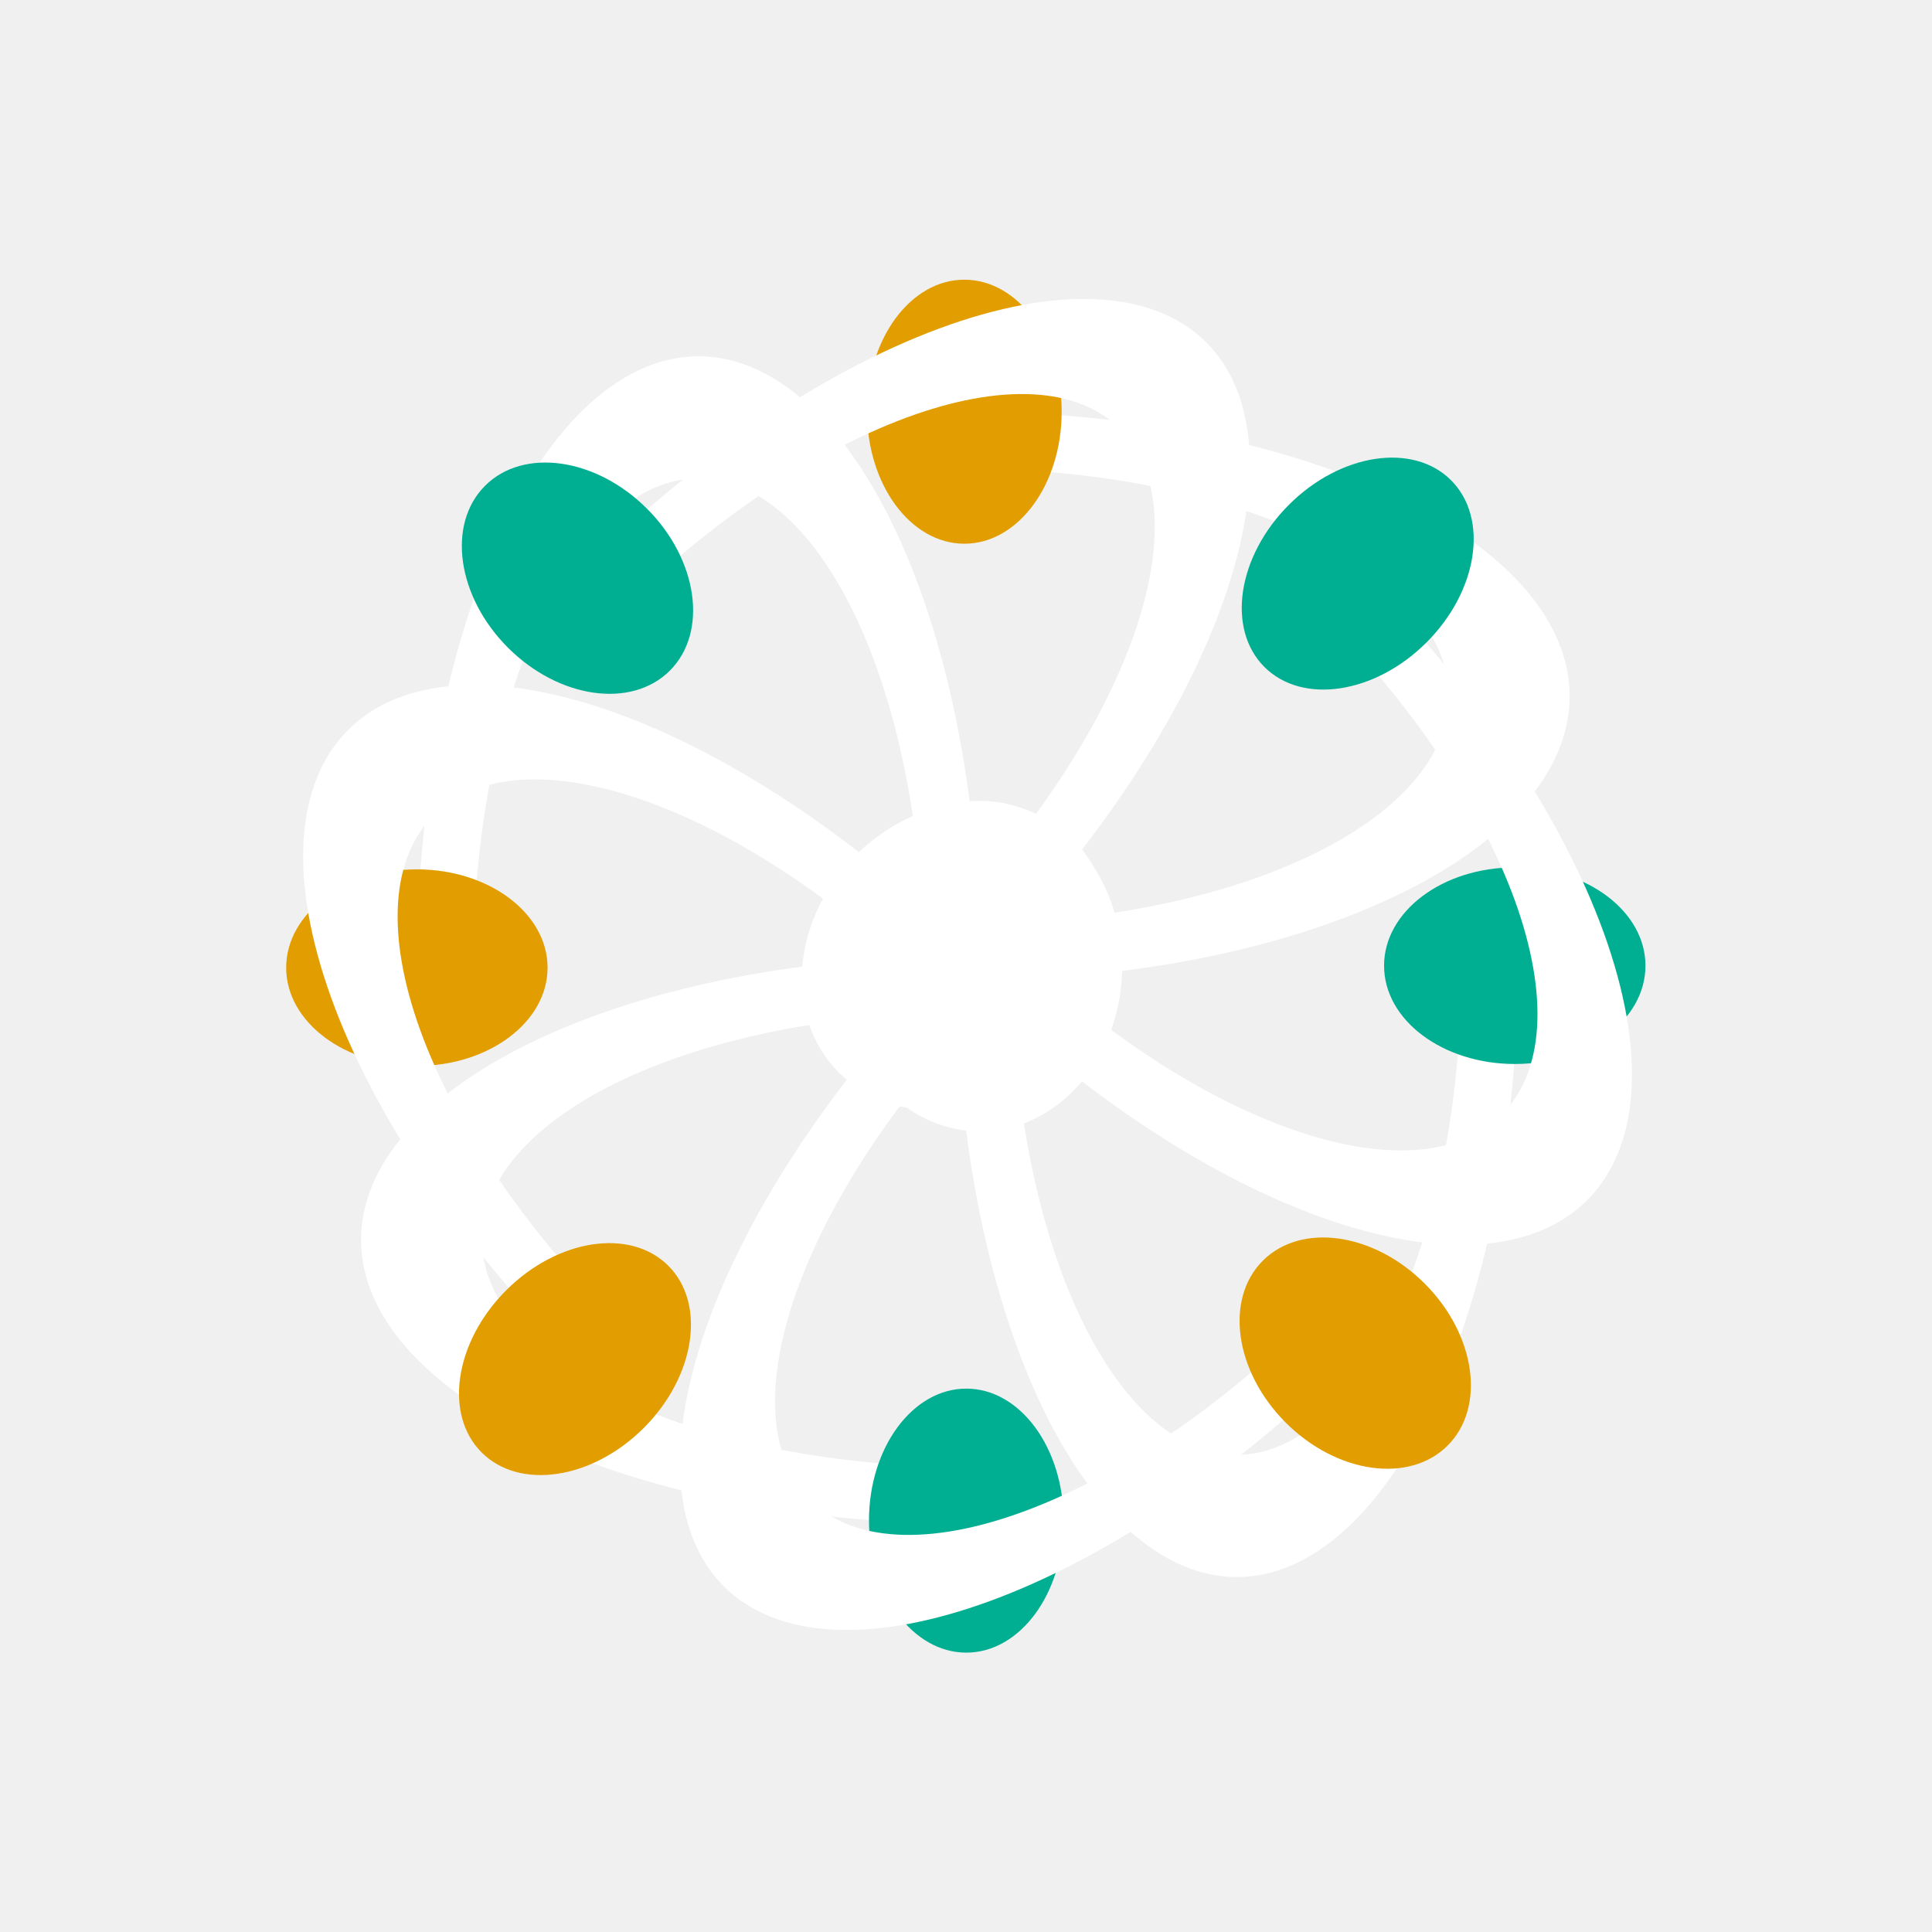
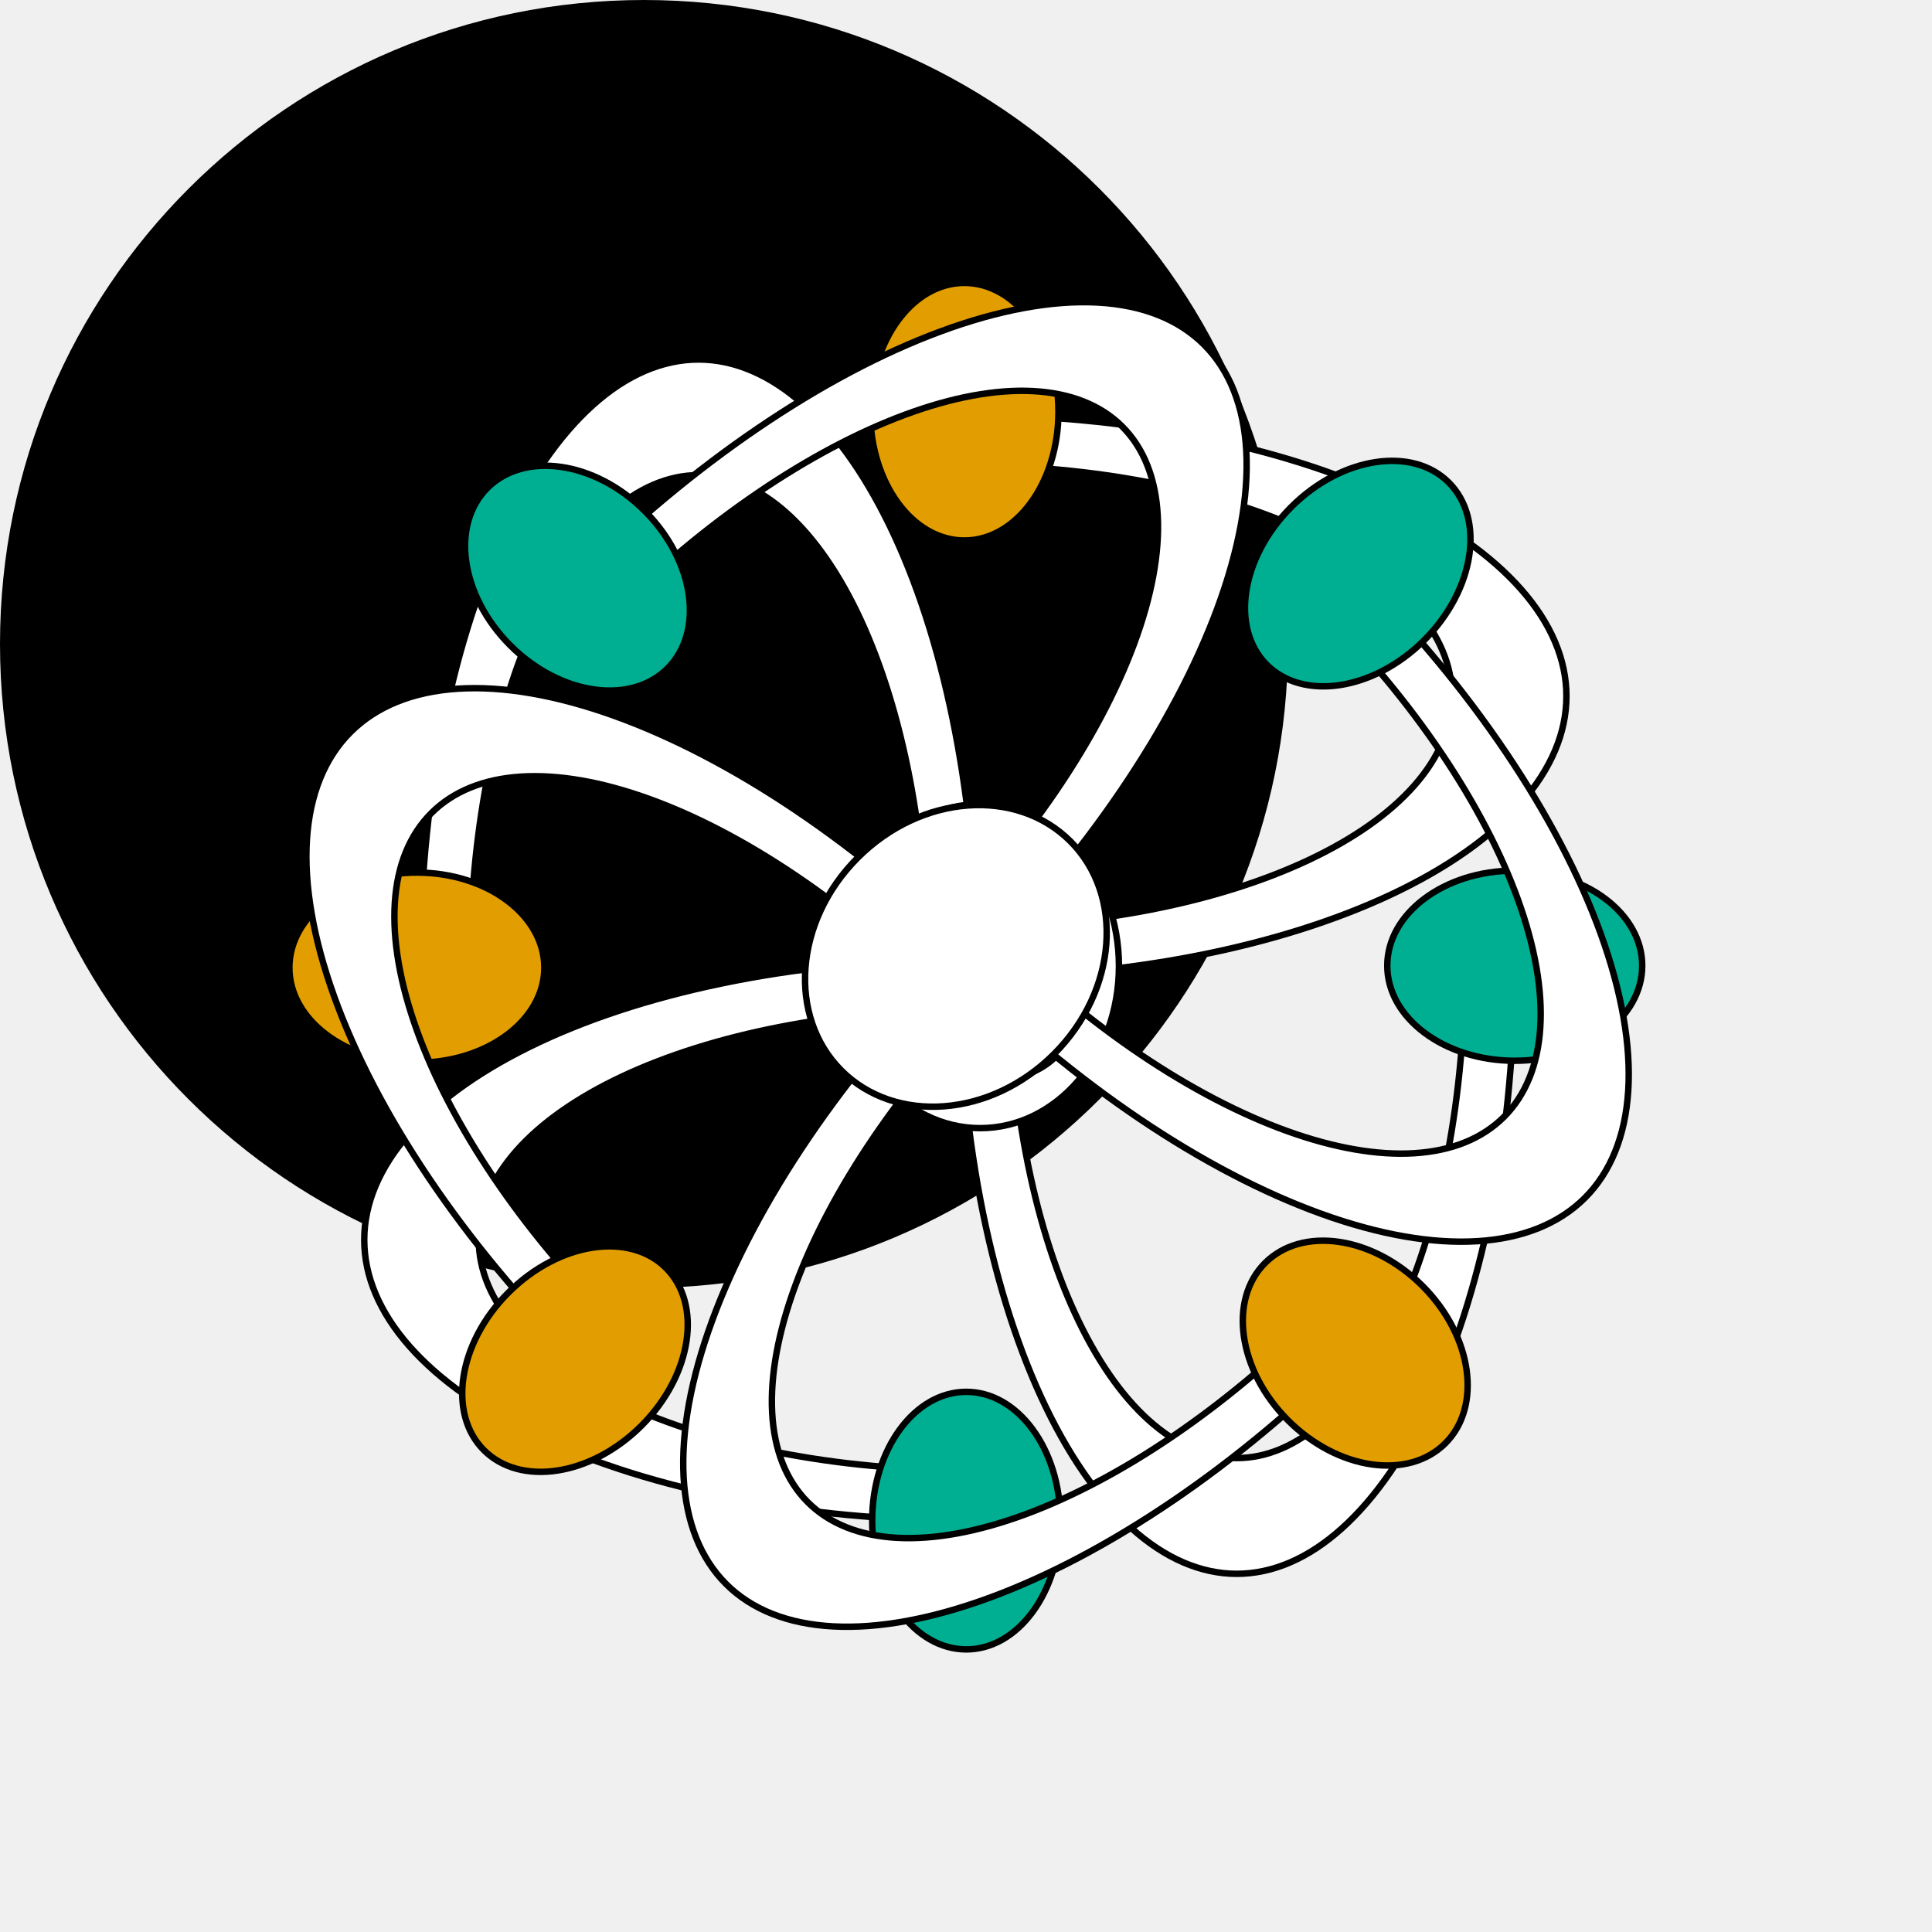
- <svg xmlns="http://www.w3.org/2000/svg" width="200" height="200" viewBox="0 0 306 306" fill="none">
-   <path d="M155.247 153.106C155.247 140.41 154.093 127.839 151.851 116.11C149.61 104.38 146.324 93.723 142.181 84.746C138.038 75.769 133.121 68.647 127.708 63.789C122.296 58.931 116.495 56.43 110.636 56.43C104.778 56.43 98.977 58.931 93.564 63.789C88.152 68.647 83.234 75.769 79.092 84.746C74.949 93.723 71.663 104.38 69.421 116.11C67.179 127.839 66.025 140.41 66.025 153.106L74.948 153.106C74.948 142.949 75.871 132.892 77.664 123.509C79.458 114.125 82.087 105.599 85.401 98.418C88.715 91.236 92.649 85.539 96.979 81.652C101.309 77.766 105.95 75.765 110.636 75.765C115.323 75.765 119.964 77.766 124.294 81.652C128.624 85.539 132.558 91.236 135.872 98.418C139.186 105.599 141.815 114.125 143.608 123.509C145.402 132.892 146.325 142.949 146.325 153.106L155.247 153.106Z" fill="white" />
-   <path d="M151.378 153.028C151.378 165.733 152.529 178.315 154.766 190.054C157.002 201.792 160.281 212.458 164.414 221.443C168.547 230.427 173.453 237.554 178.853 242.416C184.253 247.278 190.04 249.781 195.885 249.781C201.73 249.781 207.518 247.278 212.917 242.416C218.317 237.554 223.224 230.427 227.357 221.443C231.49 212.458 234.768 201.792 237.005 190.053C239.241 178.315 240.393 165.733 240.393 153.027L231.491 153.027C231.491 163.192 230.57 173.257 228.781 182.648C226.991 192.039 224.369 200.572 221.062 207.76C217.756 214.947 213.831 220.649 209.511 224.538C205.191 228.428 200.561 230.43 195.885 230.43C191.209 230.43 186.579 228.428 182.259 224.538C177.939 220.649 174.014 214.947 170.708 207.76C167.402 200.572 164.779 192.039 162.99 182.648C161.2 173.257 160.279 163.192 160.279 153.028L151.378 153.028Z" fill="white" />
-   <ellipse rx="15.568" ry="20.701" transform="matrix(-2.52825e-08 1 1 2.52825e-08 152.971 152.951)" fill="white" />
-   <ellipse rx="15.568" ry="20.701" transform="matrix(-2.52825e-08 1 1 2.52825e-08 66.0253 153.262)" fill="#E29E00" />
-   <ellipse rx="15.568" ry="20.701" transform="matrix(-2.52825e-08 1 1 2.52825e-08 239.916 152.952)" fill="#00AF91" />
-   <path d="M152.895 155.328C165.465 155.328 177.911 154.162 189.523 151.898C201.136 149.633 211.687 146.314 220.575 142.13C229.463 137.946 236.513 132.979 241.323 127.512C246.133 122.045 248.609 116.186 248.609 110.269C248.609 104.351 246.133 98.492 241.323 93.025C236.513 87.558 229.463 82.591 220.575 78.407C211.687 74.223 201.136 70.904 189.523 68.639C177.911 66.375 165.465 65.209 152.895 65.209L152.895 74.221C162.951 74.221 172.908 75.153 182.198 76.965C191.488 78.777 199.929 81.432 207.039 84.779C214.149 88.126 219.79 92.1 223.638 96.474C227.486 100.847 229.466 105.535 229.466 110.269C229.466 115.002 227.486 119.69 223.638 124.063C219.79 128.437 214.149 132.411 207.039 135.758C199.929 139.105 191.488 141.76 182.198 143.572C172.908 145.384 162.951 146.316 152.895 146.316L152.895 155.328Z" fill="white" />
-   <path d="M152.973 151.419C140.393 151.419 127.937 152.582 116.315 154.841C104.693 157.1 94.134 160.412 85.239 164.586C76.344 168.76 69.288 173.716 64.474 179.17C59.66 184.625 57.182 190.47 57.182 196.374C57.182 202.277 59.66 208.123 64.474 213.577C69.288 219.031 76.344 223.987 85.239 228.162C94.134 232.336 104.693 235.647 116.315 237.907C127.937 240.166 140.393 241.329 152.973 241.329L152.973 232.338C142.909 232.338 132.944 231.407 123.647 229.6C114.349 227.793 105.901 225.144 98.785 221.804C91.669 218.465 86.025 214.5 82.174 210.137C78.322 205.773 76.34 201.097 76.34 196.374C76.34 191.651 78.322 186.974 82.174 182.611C86.025 178.248 91.669 174.283 98.785 170.944C105.901 167.604 114.349 164.955 123.647 163.148C132.944 161.34 142.909 160.41 152.973 160.41L152.973 151.419Z" fill="white" />
-   <ellipse rx="22.495" ry="26.17" transform="matrix(-1 -2.52825e-08 -2.52825e-08 1 155.24 153.023)" fill="white" />
-   <ellipse rx="15.413" ry="20.909" transform="matrix(-1 -2.52825e-08 -2.52825e-08 1 152.74 65.2078)" fill="#E29E00" />
-   <ellipse rx="15.413" ry="20.909" transform="matrix(-1 -2.52825e-08 -2.52825e-08 1 153.046 240.845)" fill="#00AF91" />
-   <path d="M151.443 151.333C142.466 160.311 134.393 170.016 127.684 179.895C120.976 189.774 115.763 199.634 112.345 208.911C108.926 218.188 107.368 226.7 107.76 233.963C108.152 241.226 110.485 247.096 114.628 251.238C118.77 255.381 124.64 257.714 131.903 258.106C139.166 258.498 147.678 256.94 156.955 253.521C166.232 250.103 176.092 244.89 185.971 238.182C195.85 231.473 205.555 223.4 214.533 214.423L208.224 208.114C201.042 215.296 193.278 221.754 185.374 227.121C177.471 232.488 169.584 236.658 162.162 239.393C154.74 242.128 147.93 243.374 142.12 243.061C136.31 242.747 131.614 240.88 128.3 237.566C124.986 234.252 123.119 229.556 122.805 223.746C122.492 217.936 123.738 211.126 126.473 203.704C129.208 196.282 133.378 188.395 138.745 180.492C144.112 172.588 150.57 164.824 157.752 157.642L151.443 151.333Z" fill="white" />
-   <path d="M154.126 154.125C163.11 145.141 171.192 135.43 177.911 125.548C184.63 115.666 189.854 105.806 193.285 96.531C196.715 87.255 198.285 78.747 197.905 71.49C197.525 64.234 195.202 58.372 191.069 54.239C186.936 50.106 181.074 47.783 173.818 47.403C166.561 47.023 158.053 48.593 148.777 52.023C139.502 55.454 129.642 60.678 119.76 67.397C109.878 74.115 100.167 82.198 91.183 91.182L97.477 97.477C104.664 90.289 112.433 83.823 120.339 78.448C128.244 73.073 136.132 68.894 143.553 66.149C150.973 63.405 157.78 62.149 163.585 62.453C169.39 62.757 174.08 64.615 177.386 67.922C180.693 71.228 182.551 75.918 182.855 81.723C183.159 87.528 181.903 94.335 179.159 101.755C176.414 109.176 172.235 117.064 166.86 124.969C161.485 132.875 155.019 140.643 147.831 147.831L154.126 154.125Z" fill="white" />
-   <ellipse rx="15.568" ry="20.701" transform="matrix(0.707106 -0.707106 -0.707106 -0.707106 152.946 153.055)" fill="white" />
-   <ellipse rx="15.568" ry="20.701" transform="matrix(0.707106 -0.707106 -0.707106 -0.707106 214.648 214.314)" fill="#E29E00" />
-   <ellipse rx="15.568" ry="20.701" transform="matrix(0.707106 -0.707106 -0.707106 -0.707106 91.4639 91.5755)" fill="#00AF91" />
-   <path d="M154.68 151.431C145.793 142.543 136.168 134.566 126.355 127.956C116.543 121.346 106.735 116.232 97.491 112.906C88.248 109.58 79.751 108.107 72.484 108.572C65.217 109.036 59.323 111.429 55.139 115.613C50.955 119.797 48.562 125.691 48.098 132.957C47.633 140.224 49.106 148.722 52.432 157.965C55.758 167.209 60.872 177.016 67.482 186.829C74.092 196.641 82.069 206.266 90.957 215.154L97.329 208.782C90.219 201.672 83.838 193.972 78.55 186.122C73.261 178.272 69.17 170.425 66.51 163.031C63.849 155.636 62.67 148.838 63.042 143.024C63.413 137.211 65.328 132.496 68.675 129.149C72.022 125.801 76.737 123.887 82.551 123.516C88.364 123.144 95.162 124.322 102.557 126.983C109.952 129.644 117.798 133.735 125.648 139.023C133.498 144.311 141.198 150.693 148.308 157.803L154.68 151.431Z" fill="white" />
-   <path d="M151.866 154.139C160.761 163.034 170.391 171.02 180.206 177.641C190.022 184.261 199.83 189.387 209.072 192.724C218.313 196.062 226.807 197.547 234.067 197.095C241.328 196.642 247.213 194.26 251.388 190.086C255.562 185.912 257.944 180.026 258.397 172.765C258.849 165.505 257.364 157.011 254.026 147.77C250.688 138.528 245.563 128.72 238.942 118.904C232.322 109.089 224.336 99.459 215.441 90.564L209.084 96.921C216.2 104.037 222.588 111.742 227.885 119.594C233.181 127.446 237.281 135.293 239.952 142.686C242.622 150.079 243.81 156.874 243.448 162.683C243.086 168.491 241.181 173.2 237.841 176.539C234.501 179.879 229.793 181.784 223.984 182.146C218.176 182.508 211.381 181.32 203.988 178.65C196.595 175.98 188.748 171.879 180.896 166.583C173.043 161.286 165.339 154.898 158.223 147.782L151.866 154.139Z" fill="white" />
-   <ellipse rx="22.495" ry="26.17" transform="matrix(0.707106 0.707106 0.707106 -0.707106 151.395 151.399)" fill="white" />
-   <ellipse rx="15.413" ry="20.909" transform="matrix(0.707106 0.707106 0.707106 -0.707106 91.0683 215.262)" fill="#E29E00" />
-   <ellipse rx="15.413" ry="20.909" transform="matrix(0.707106 0.707106 0.707106 -0.707106 215.043 90.8498)" fill="#00AF91" />
+ <svg xmlns="http://www.w3.org/2000/svg" width="200" height="200" viewBox="0 0 300 300" fill="none">
+   <rect width="200" height="200" rx="150" fill="black" />
+   <mask id="path-2-inside-1" fill="white">
+     <path d="M152.201 150.102C152.201 137.656 151.069 125.331 148.871 113.832C146.674 102.333 143.452 91.884 139.391 83.083C135.329 74.282 130.508 67.3 125.202 62.537C119.895 57.774 114.208 55.323 108.465 55.323C102.721 55.323 97.034 57.774 91.728 62.537C86.421 67.3 81.6 74.282 77.538 83.083C73.477 91.884 70.256 102.333 68.058 113.832C65.86 125.331 64.728 137.656 64.728 150.102L73.476 150.102C73.476 140.145 74.381 130.285 76.139 121.086C77.897 111.887 80.475 103.528 83.724 96.487C86.973 89.446 90.83 83.861 95.075 80.05C99.32 76.24 103.87 74.278 108.465 74.278C113.059 74.278 117.609 76.24 121.854 80.05C126.099 83.861 129.956 89.446 133.205 96.487C136.454 103.528 139.032 111.887 140.79 121.086C142.548 130.285 143.453 140.145 143.453 150.102L152.201 150.102Z" />
+   </mask>
+   <path d="M152.201 150.102C152.201 137.656 151.069 125.331 148.871 113.832C146.674 102.333 143.452 91.884 139.391 83.083C135.329 74.282 130.508 67.3 125.202 62.537C119.895 57.774 114.208 55.323 108.465 55.323C102.721 55.323 97.034 57.774 91.728 62.537C86.421 67.3 81.6 74.282 77.538 83.083C73.477 91.884 70.256 102.333 68.058 113.832C65.86 125.331 64.728 137.656 64.728 150.102L73.476 150.102C73.476 140.145 74.381 130.285 76.139 121.086C77.897 111.887 80.475 103.528 83.724 96.487C86.973 89.446 90.83 83.861 95.075 80.05C99.32 76.24 103.87 74.278 108.465 74.278C113.059 74.278 117.609 76.24 121.854 80.05C126.099 83.861 129.956 89.446 133.205 96.487C136.454 103.528 139.032 111.887 140.79 121.086C142.548 130.285 143.453 140.145 143.453 150.102L152.201 150.102Z" fill="white" stroke="black" stroke-width="2" mask="url(#path-2-inside-1)" />
+   <mask id="path-3-inside-2" fill="white">
+     <path d="M148.407 150.026C148.407 162.482 149.535 174.817 151.728 186.326C153.921 197.834 157.135 208.291 161.187 217.099C165.239 225.907 170.049 232.894 175.343 237.661C180.637 242.428 186.311 244.882 192.041 244.882C197.771 244.882 203.445 242.428 208.739 237.661C214.033 232.894 218.844 225.907 222.896 217.099C226.947 208.291 230.161 197.834 232.354 186.326C234.547 174.817 235.676 162.482 235.676 150.026L226.949 150.026C226.949 159.991 226.046 169.859 224.292 179.066C222.537 188.272 219.966 196.638 216.725 203.684C213.483 210.731 209.635 216.321 205.4 220.134C201.165 223.948 196.625 225.911 192.041 225.911C187.457 225.911 182.918 223.948 178.683 220.134C174.447 216.321 170.599 210.731 167.358 203.684C164.116 196.638 161.545 188.272 159.791 179.066C158.036 169.859 157.134 159.991 157.134 150.026L148.407 150.026Z" />
+   </mask>
+   <path d="M148.407 150.026C148.407 162.482 149.535 174.817 151.728 186.326C153.921 197.834 157.135 208.291 161.187 217.099C165.239 225.907 170.049 232.894 175.343 237.661C180.637 242.428 186.311 244.882 192.041 244.882C197.771 244.882 203.445 242.428 208.739 237.661C214.033 232.894 218.844 225.907 222.896 217.099C226.947 208.291 230.161 197.834 232.354 186.326C234.547 174.817 235.676 162.482 235.676 150.026L226.949 150.026C226.949 159.991 226.046 169.859 224.292 179.066C222.537 188.272 219.966 196.638 216.725 203.684C213.483 210.731 209.635 216.321 205.4 220.134C201.165 223.948 196.625 225.911 192.041 225.911C187.457 225.911 182.918 223.948 178.683 220.134C174.447 216.321 170.599 210.731 167.358 203.684C164.116 196.638 161.545 188.272 159.791 179.066C158.036 169.859 157.134 159.991 157.134 150.026L148.407 150.026Z" fill="white" stroke="black" stroke-width="2" mask="url(#path-3-inside-2)" />
+   <path d="M149.969 164.713C155.475 164.713 160.441 163.034 164.019 160.344C167.597 157.653 169.764 153.973 169.764 149.951C169.764 145.928 167.597 142.249 164.019 139.558C160.441 136.868 155.475 135.188 149.969 135.188C144.463 135.188 139.497 136.868 135.919 139.558C132.341 142.249 130.174 145.928 130.174 149.951C130.174 153.973 132.341 157.653 135.919 160.344C139.497 163.034 144.463 164.713 149.969 164.713Z" fill="white" stroke="black" />
+   <path d="M64.729 165.018C70.235 165.018 75.201 163.339 78.779 160.648C82.357 157.958 84.524 154.278 84.524 150.256C84.524 146.233 82.357 142.554 78.779 139.863C75.201 137.172 70.235 135.493 64.729 135.493C59.222 135.493 54.257 137.172 50.678 139.863C47.1 142.554 44.934 146.233 44.934 150.256C44.934 154.278 47.1 157.958 50.678 160.648C54.257 163.339 59.222 165.018 64.729 165.018Z" fill="#E29E00" stroke="black" />
+   <path d="M235.209 164.714C240.716 164.714 245.681 163.035 249.26 160.344C252.837 157.653 255.004 153.974 255.004 149.951C255.004 145.929 252.837 142.249 249.26 139.559C245.681 136.868 240.716 135.189 235.209 135.189C229.703 135.189 224.737 136.868 221.159 139.559C217.581 142.249 215.414 145.929 215.414 149.951C215.414 153.974 217.581 157.653 221.159 160.344C224.737 163.035 229.703 164.714 235.209 164.714Z" fill="#00AF91" stroke="black" />
+   <mask id="path-7-inside-3" fill="white">
+     <path d="M149.897 152.281C162.22 152.281 174.422 151.138 185.807 148.918C197.192 146.698 207.536 143.444 216.25 139.342C224.963 135.24 231.875 130.37 236.591 125.01C241.307 119.651 243.734 113.906 243.734 108.105C243.734 102.304 241.307 96.559 236.591 91.2C231.875 85.84 224.963 80.97 216.25 76.868C207.536 72.766 197.192 69.512 185.807 67.292C174.422 65.072 162.22 63.929 149.897 63.929L149.897 72.765C159.756 72.765 169.517 73.679 178.625 75.455C187.733 77.231 196.009 79.834 202.979 83.116C209.95 86.397 215.48 90.293 219.252 94.581C223.025 98.869 224.967 103.464 224.967 108.105C224.967 112.746 223.025 117.342 219.252 121.629C215.48 125.917 209.95 129.813 202.979 133.095C196.009 136.376 187.733 138.979 178.625 140.756C169.517 142.532 159.756 143.446 149.897 143.446L149.897 152.281Z" />
+   </mask>
+   <path d="M149.897 152.281C162.22 152.281 174.422 151.138 185.807 148.918C197.192 146.698 207.536 143.444 216.25 139.342C224.963 135.24 231.875 130.37 236.591 125.01C241.307 119.651 243.734 113.906 243.734 108.105C243.734 102.304 241.307 96.559 236.591 91.2C231.875 85.84 224.963 80.97 216.25 76.868C207.536 72.766 197.192 69.512 185.807 67.292C174.422 65.072 162.22 63.929 149.897 63.929L149.897 72.765C159.756 72.765 169.517 73.679 178.625 75.455C187.733 77.231 196.009 79.834 202.979 83.116C209.95 86.397 215.48 90.293 219.252 94.581C223.025 98.869 224.967 103.464 224.967 108.105C224.967 112.746 223.025 117.342 219.252 121.629C215.48 125.917 209.95 129.813 202.979 133.095C196.009 136.376 187.733 138.979 178.625 140.756C169.517 142.532 159.756 143.446 149.897 143.446L149.897 152.281Z" fill="white" stroke="black" stroke-width="2" mask="url(#path-7-inside-3)" />
+   <mask id="path-8-inside-4" fill="white">
+     <path d="M149.972 148.449C137.64 148.449 125.428 149.589 114.034 151.804C102.64 154.018 92.287 157.265 83.567 161.357C74.846 165.45 67.928 170.309 63.209 175.656C58.489 181.003 56.06 186.734 56.06 192.522C56.06 198.31 58.489 204.041 63.209 209.388C67.928 214.735 74.846 219.594 83.567 223.686C92.287 227.779 102.64 231.025 114.034 233.24C125.428 235.455 137.64 236.595 149.972 236.595L149.972 227.78C140.106 227.78 130.337 226.868 121.222 225.096C112.106 223.325 103.824 220.727 96.848 217.453C89.871 214.179 84.337 210.292 80.562 206.015C76.786 201.737 74.843 197.152 74.843 192.522C74.843 187.892 76.786 183.307 80.562 179.029C84.337 174.751 89.871 170.864 96.848 167.59C103.824 164.316 112.106 161.719 121.222 159.947C130.337 158.175 140.106 157.263 149.972 157.263L149.972 148.449Z" />
+   </mask>
+   <path d="M149.972 148.449C137.64 148.449 125.428 149.589 114.034 151.804C102.64 154.018 92.287 157.265 83.567 161.357C74.846 165.45 67.928 170.309 63.209 175.656C58.489 181.003 56.06 186.734 56.06 192.522C56.06 198.31 58.489 204.041 63.209 209.388C67.928 214.735 74.846 219.594 83.567 223.686C92.287 227.779 102.64 231.025 114.034 233.24C125.428 235.455 137.64 236.595 149.972 236.595L149.972 227.78C140.106 227.78 130.337 226.868 121.222 225.096C112.106 223.325 103.824 220.727 96.848 217.453C89.871 214.179 84.337 210.292 80.562 206.015C76.786 201.737 74.843 197.152 74.843 192.522C74.843 187.892 76.786 183.307 80.562 179.029C84.337 174.751 89.871 170.864 96.848 167.59C103.824 164.316 112.106 161.719 121.222 159.947C130.337 158.175 140.106 157.263 149.972 157.263L149.972 148.449Z" fill="white" stroke="black" stroke-width="2" mask="url(#path-8-inside-4)" />
+   <path d="M130.641 150.021C130.641 163.988 140.359 175.178 152.194 175.178C164.03 175.178 173.748 163.988 173.748 150.021C173.748 136.054 164.03 124.864 152.194 124.864C140.359 124.864 130.641 136.054 130.641 150.021Z" fill="white" stroke="black" />
+   <path d="M135.132 63.928C135.132 69.493 136.796 74.511 139.461 78.126C142.126 81.742 145.767 83.927 149.743 83.927C153.719 83.927 157.36 81.742 160.025 78.126C162.69 74.511 164.354 69.493 164.354 63.928C164.354 58.363 162.69 53.345 160.025 49.73C157.36 46.114 153.719 43.929 149.743 43.929C145.767 43.929 142.126 46.114 139.461 49.73C136.796 53.345 135.132 58.363 135.132 63.928Z" fill="#E29E00" stroke="black" />
+   <path d="M135.433 236.121C135.433 241.686 137.097 246.704 139.761 250.32C142.426 253.935 146.067 256.12 150.044 256.12C154.02 256.12 157.661 253.935 160.326 250.32C162.991 246.704 164.654 241.686 164.654 236.121C164.654 230.556 162.991 225.538 160.326 221.923C157.661 218.307 154.02 216.122 150.044 216.122C146.067 216.122 142.426 218.307 139.761 221.923C137.097 225.538 135.433 230.556 135.433 236.121Z" fill="#00AF91" stroke="black" />
+   <mask id="path-12-inside-5" fill="white">
+     <path d="M148.476 148.365C139.675 157.166 131.76 166.681 125.183 176.366C118.606 186.052 113.496 195.718 110.144 204.813C106.793 213.908 105.265 222.254 105.649 229.374C106.033 236.494 108.321 242.249 112.383 246.31C116.444 250.372 122.199 252.66 129.319 253.044C136.439 253.428 144.785 251.9 153.88 248.549C162.975 245.197 172.641 240.087 182.327 233.51C192.012 226.933 201.527 219.018 210.328 210.217L204.143 204.032C197.102 211.073 189.49 217.405 181.742 222.666C173.994 227.928 166.261 232.016 158.985 234.697C151.709 237.379 145.032 238.6 139.336 238.293C133.64 237.986 129.036 236.156 125.786 232.907C122.537 229.658 120.707 225.053 120.4 219.357C120.093 213.661 121.314 206.985 123.996 199.708C126.677 192.432 130.765 184.699 136.027 176.951C141.288 169.203 147.62 161.591 154.661 154.55L148.476 148.365Z" />
+   </mask>
+   <path d="M148.476 148.365C139.675 157.166 131.76 166.681 125.183 176.366C118.606 186.052 113.496 195.718 110.144 204.813C106.793 213.908 105.265 222.254 105.649 229.374C106.033 236.494 108.321 242.249 112.383 246.31C116.444 250.372 122.199 252.66 129.319 253.044C136.439 253.428 144.785 251.9 153.88 248.549C162.975 245.197 172.641 240.087 182.327 233.51C192.012 226.933 201.527 219.018 210.328 210.217L204.143 204.032C197.102 211.073 189.49 217.405 181.742 222.666C173.994 227.928 166.261 232.016 158.985 234.697C151.709 237.379 145.032 238.6 139.336 238.293C133.64 237.986 129.036 236.156 125.786 232.907C122.537 229.658 120.707 225.053 120.4 219.357C120.093 213.661 121.314 206.985 123.996 199.708C126.677 192.432 130.765 184.699 136.027 176.951C141.288 169.203 147.62 161.591 154.661 154.55L148.476 148.365Z" fill="white" stroke="black" stroke-width="2" mask="url(#path-12-inside-5)" />
+   <mask id="path-13-inside-6" fill="white">
+     <path d="M151.106 151.102C159.915 142.294 167.838 132.774 174.426 123.085C181.013 113.397 186.134 103.73 189.497 94.637C192.861 85.543 194.4 77.201 194.027 70.087C193.655 62.973 191.377 57.226 187.325 53.174C183.274 49.122 177.527 46.845 170.412 46.472C163.298 46.1 154.956 47.639 145.863 51.002C136.769 54.365 127.103 59.487 117.414 66.074C107.726 72.661 98.206 80.585 89.398 89.393L95.569 95.564C102.615 88.518 110.231 82.178 117.982 76.909C125.732 71.639 133.466 67.542 140.741 64.851C148.015 62.161 154.689 60.929 160.38 61.227C166.072 61.526 170.669 63.347 173.911 66.589C177.152 69.83 178.974 74.428 179.272 80.119C179.57 85.811 178.339 92.484 175.648 99.759C172.958 107.034 168.861 114.767 163.591 122.518C158.321 130.269 151.982 137.885 144.935 144.931L151.106 151.102Z" />
+   </mask>
+   <path d="M151.106 151.102C159.915 142.294 167.838 132.774 174.426 123.085C181.013 113.397 186.134 103.73 189.497 94.637C192.861 85.543 194.4 77.201 194.027 70.087C193.655 62.973 191.377 57.226 187.325 53.174C183.274 49.122 177.527 46.845 170.412 46.472C163.298 46.1 154.956 47.639 145.863 51.002C136.769 54.365 127.103 59.487 117.414 66.074C107.726 72.661 98.206 80.585 89.398 89.393L95.569 95.564C102.615 88.518 110.231 82.178 117.982 76.909C125.732 71.639 133.466 67.542 140.741 64.851C148.015 62.161 154.689 60.929 160.38 61.227C166.072 61.526 170.669 63.347 173.911 66.589C177.152 69.83 178.974 74.428 179.272 80.119C179.57 85.811 178.339 92.484 175.648 99.759C172.958 107.034 168.861 114.767 163.591 122.518C158.321 130.269 151.982 137.885 144.935 144.931L151.106 151.102Z" fill="white" stroke="black" stroke-width="2" mask="url(#path-13-inside-6)" />
+   <path d="M160.388 139.614C156.494 135.721 151.796 133.397 147.363 132.769C142.93 132.142 138.796 133.211 135.952 136.056C133.108 138.9 132.038 143.034 132.665 147.467C133.293 151.899 135.617 156.598 139.511 160.492C143.404 164.385 148.103 166.709 152.536 167.337C156.968 167.964 161.102 166.895 163.946 164.05C166.791 161.206 167.86 157.072 167.233 152.639C166.605 148.207 164.281 143.508 160.388 139.614Z" fill="white" stroke="black" />
+   <path d="M220.878 199.671C216.984 195.778 212.286 193.454 207.853 192.826C203.42 192.199 199.286 193.268 196.442 196.113C193.598 198.957 192.528 203.091 193.156 207.523C193.783 211.956 196.107 216.655 200.001 220.549C203.894 224.442 208.593 226.766 213.026 227.394C217.458 228.021 221.592 226.952 224.437 224.107C227.281 221.263 228.351 217.129 227.723 212.696C227.096 208.263 224.772 203.565 220.878 199.671Z" fill="#E29E00" stroke="black" />
+   <path d="M100.11 79.34C96.217 75.446 91.518 73.122 87.085 72.495C82.653 71.868 78.519 72.937 75.674 75.781C72.83 78.626 71.761 82.76 72.388 87.192C73.016 91.625 75.34 96.324 79.233 100.217C83.127 104.111 87.825 106.435 92.258 107.062C96.691 107.69 100.825 106.62 103.669 103.776C106.513 100.932 107.583 96.798 106.956 92.365C106.328 87.932 104.004 83.234 100.11 79.34Z" fill="#00AF91" stroke="black" />
+   <mask id="path-17-inside-7" fill="white">
+     <path d="M151.649 148.46C142.935 139.747 133.499 131.926 123.879 125.446C114.259 118.965 104.643 113.952 95.581 110.691C86.519 107.43 78.188 105.986 71.064 106.441C63.939 106.897 58.161 109.242 54.059 113.345C49.957 117.447 47.611 123.225 47.156 130.349C46.701 137.474 48.145 145.805 51.406 154.867C54.666 163.929 59.68 173.544 66.16 183.164C72.641 192.784 80.461 202.221 89.175 210.934L95.422 204.687C88.451 197.716 82.195 190.167 77.011 182.471C71.826 174.775 67.815 167.082 65.207 159.833C62.598 152.583 61.443 145.918 61.807 140.219C62.171 134.519 64.048 129.897 67.33 126.615C70.611 123.333 75.234 121.457 80.933 121.093C86.633 120.728 93.298 121.884 100.547 124.492C107.797 127.101 115.489 131.112 123.185 136.296C130.881 141.481 138.43 147.737 145.401 154.708L151.649 148.46Z" />
+   </mask>
+   <path d="M151.649 148.46C142.935 139.747 133.499 131.926 123.879 125.446C114.259 118.965 104.643 113.952 95.581 110.691C86.519 107.43 78.188 105.986 71.064 106.441C63.939 106.897 58.161 109.242 54.059 113.345C49.957 117.447 47.611 123.225 47.156 130.349C46.701 137.474 48.145 145.805 51.406 154.867C54.666 163.929 59.68 173.544 66.16 183.164C72.641 192.784 80.461 202.221 89.175 210.934L95.422 204.687C88.451 197.716 82.195 190.167 77.011 182.471C71.826 174.775 67.815 167.082 65.207 159.833C62.598 152.583 61.443 145.918 61.807 140.219C62.171 134.519 64.048 129.897 67.33 126.615C70.611 123.333 75.234 121.457 80.933 121.093C86.633 120.728 93.298 121.884 100.547 124.492C107.797 127.101 115.489 131.112 123.185 136.296C130.881 141.481 138.43 147.737 145.401 154.708L151.649 148.46Z" fill="white" stroke="black" stroke-width="2" mask="url(#path-17-inside-7)" />
+   <mask id="path-18-inside-8" fill="white">
+     <path d="M148.89 151.116C157.61 159.836 167.051 167.665 176.674 174.156C186.297 180.647 195.913 185.672 204.974 188.944C214.034 192.216 222.361 193.672 229.479 193.229C236.597 192.785 242.368 190.45 246.46 186.357C250.553 182.265 252.888 176.495 253.331 169.376C253.775 162.258 252.319 153.931 249.047 144.871C245.774 135.811 240.749 126.194 234.259 116.572C227.768 106.949 219.939 97.507 211.219 88.787L204.986 95.02C211.962 101.996 218.225 109.549 223.418 117.248C228.61 124.946 232.63 132.639 235.248 139.887C237.866 147.135 239.031 153.797 238.676 159.491C238.321 165.186 236.453 169.802 233.179 173.076C229.905 176.35 225.289 178.218 219.594 178.573C213.9 178.928 207.238 177.763 199.99 175.145C192.742 172.527 185.049 168.507 177.35 163.315C169.652 158.123 162.099 151.859 155.123 144.883L148.89 151.116Z" />
+   </mask>
+   <path d="M148.89 151.116C157.61 159.836 167.051 167.665 176.674 174.156C186.297 180.647 195.913 185.672 204.974 188.944C214.034 192.216 222.361 193.672 229.479 193.229C236.597 192.785 242.368 190.45 246.46 186.357C250.553 182.265 252.888 176.495 253.331 169.376C253.775 162.258 252.319 153.931 249.047 144.871C245.774 135.811 240.749 126.194 234.259 116.572C227.768 106.949 219.939 97.507 211.219 88.787L204.986 95.02C211.962 101.996 218.225 109.549 223.418 117.248C228.61 124.946 232.63 132.639 235.248 139.887C237.866 147.135 239.031 153.797 238.676 159.491C238.321 165.186 236.453 169.802 233.179 173.076C229.905 176.35 225.289 178.218 219.594 178.573C213.9 178.928 207.238 177.763 199.99 175.145C192.742 172.527 185.049 168.507 177.35 163.315C169.652 158.123 162.099 151.859 155.123 144.883L148.89 151.116Z" fill="white" stroke="black" stroke-width="2" mask="url(#path-18-inside-8)" />
+   <path d="M163.668 163.67C173.545 153.793 174.585 139.009 166.216 130.641C157.847 122.272 143.063 123.312 133.187 133.188C123.311 143.065 122.27 157.849 130.639 166.217C139.008 174.586 153.792 173.546 163.668 163.67Z" fill="white" stroke="black" />
+   <path d="M99.615 221.371C103.55 217.436 105.922 212.711 106.594 208.27C107.266 203.83 106.237 199.71 103.425 196.898C100.613 194.086 96.493 193.057 92.052 193.729C87.612 194.401 82.887 196.773 78.952 200.708C75.017 204.643 72.645 209.368 71.973 213.809C71.301 218.25 72.33 222.369 75.142 225.181C77.954 227.993 82.073 229.022 86.514 228.35C90.955 227.678 95.68 225.306 99.615 221.371Z" fill="#E29E00" stroke="black" />
+   <path d="M221.158 99.399C225.093 95.464 227.465 90.739 228.137 86.298C228.809 81.857 227.78 77.737 224.968 74.926C222.156 72.114 218.036 71.085 213.595 71.757C209.155 72.429 204.43 74.801 200.495 78.736C196.56 82.671 194.188 87.396 193.516 91.837C192.844 96.277 193.873 100.397 196.685 103.209C199.496 106.021 203.616 107.05 208.057 106.378C212.498 105.706 217.223 103.334 221.158 99.399Z" fill="#00AF91" stroke="black" />
</svg>
